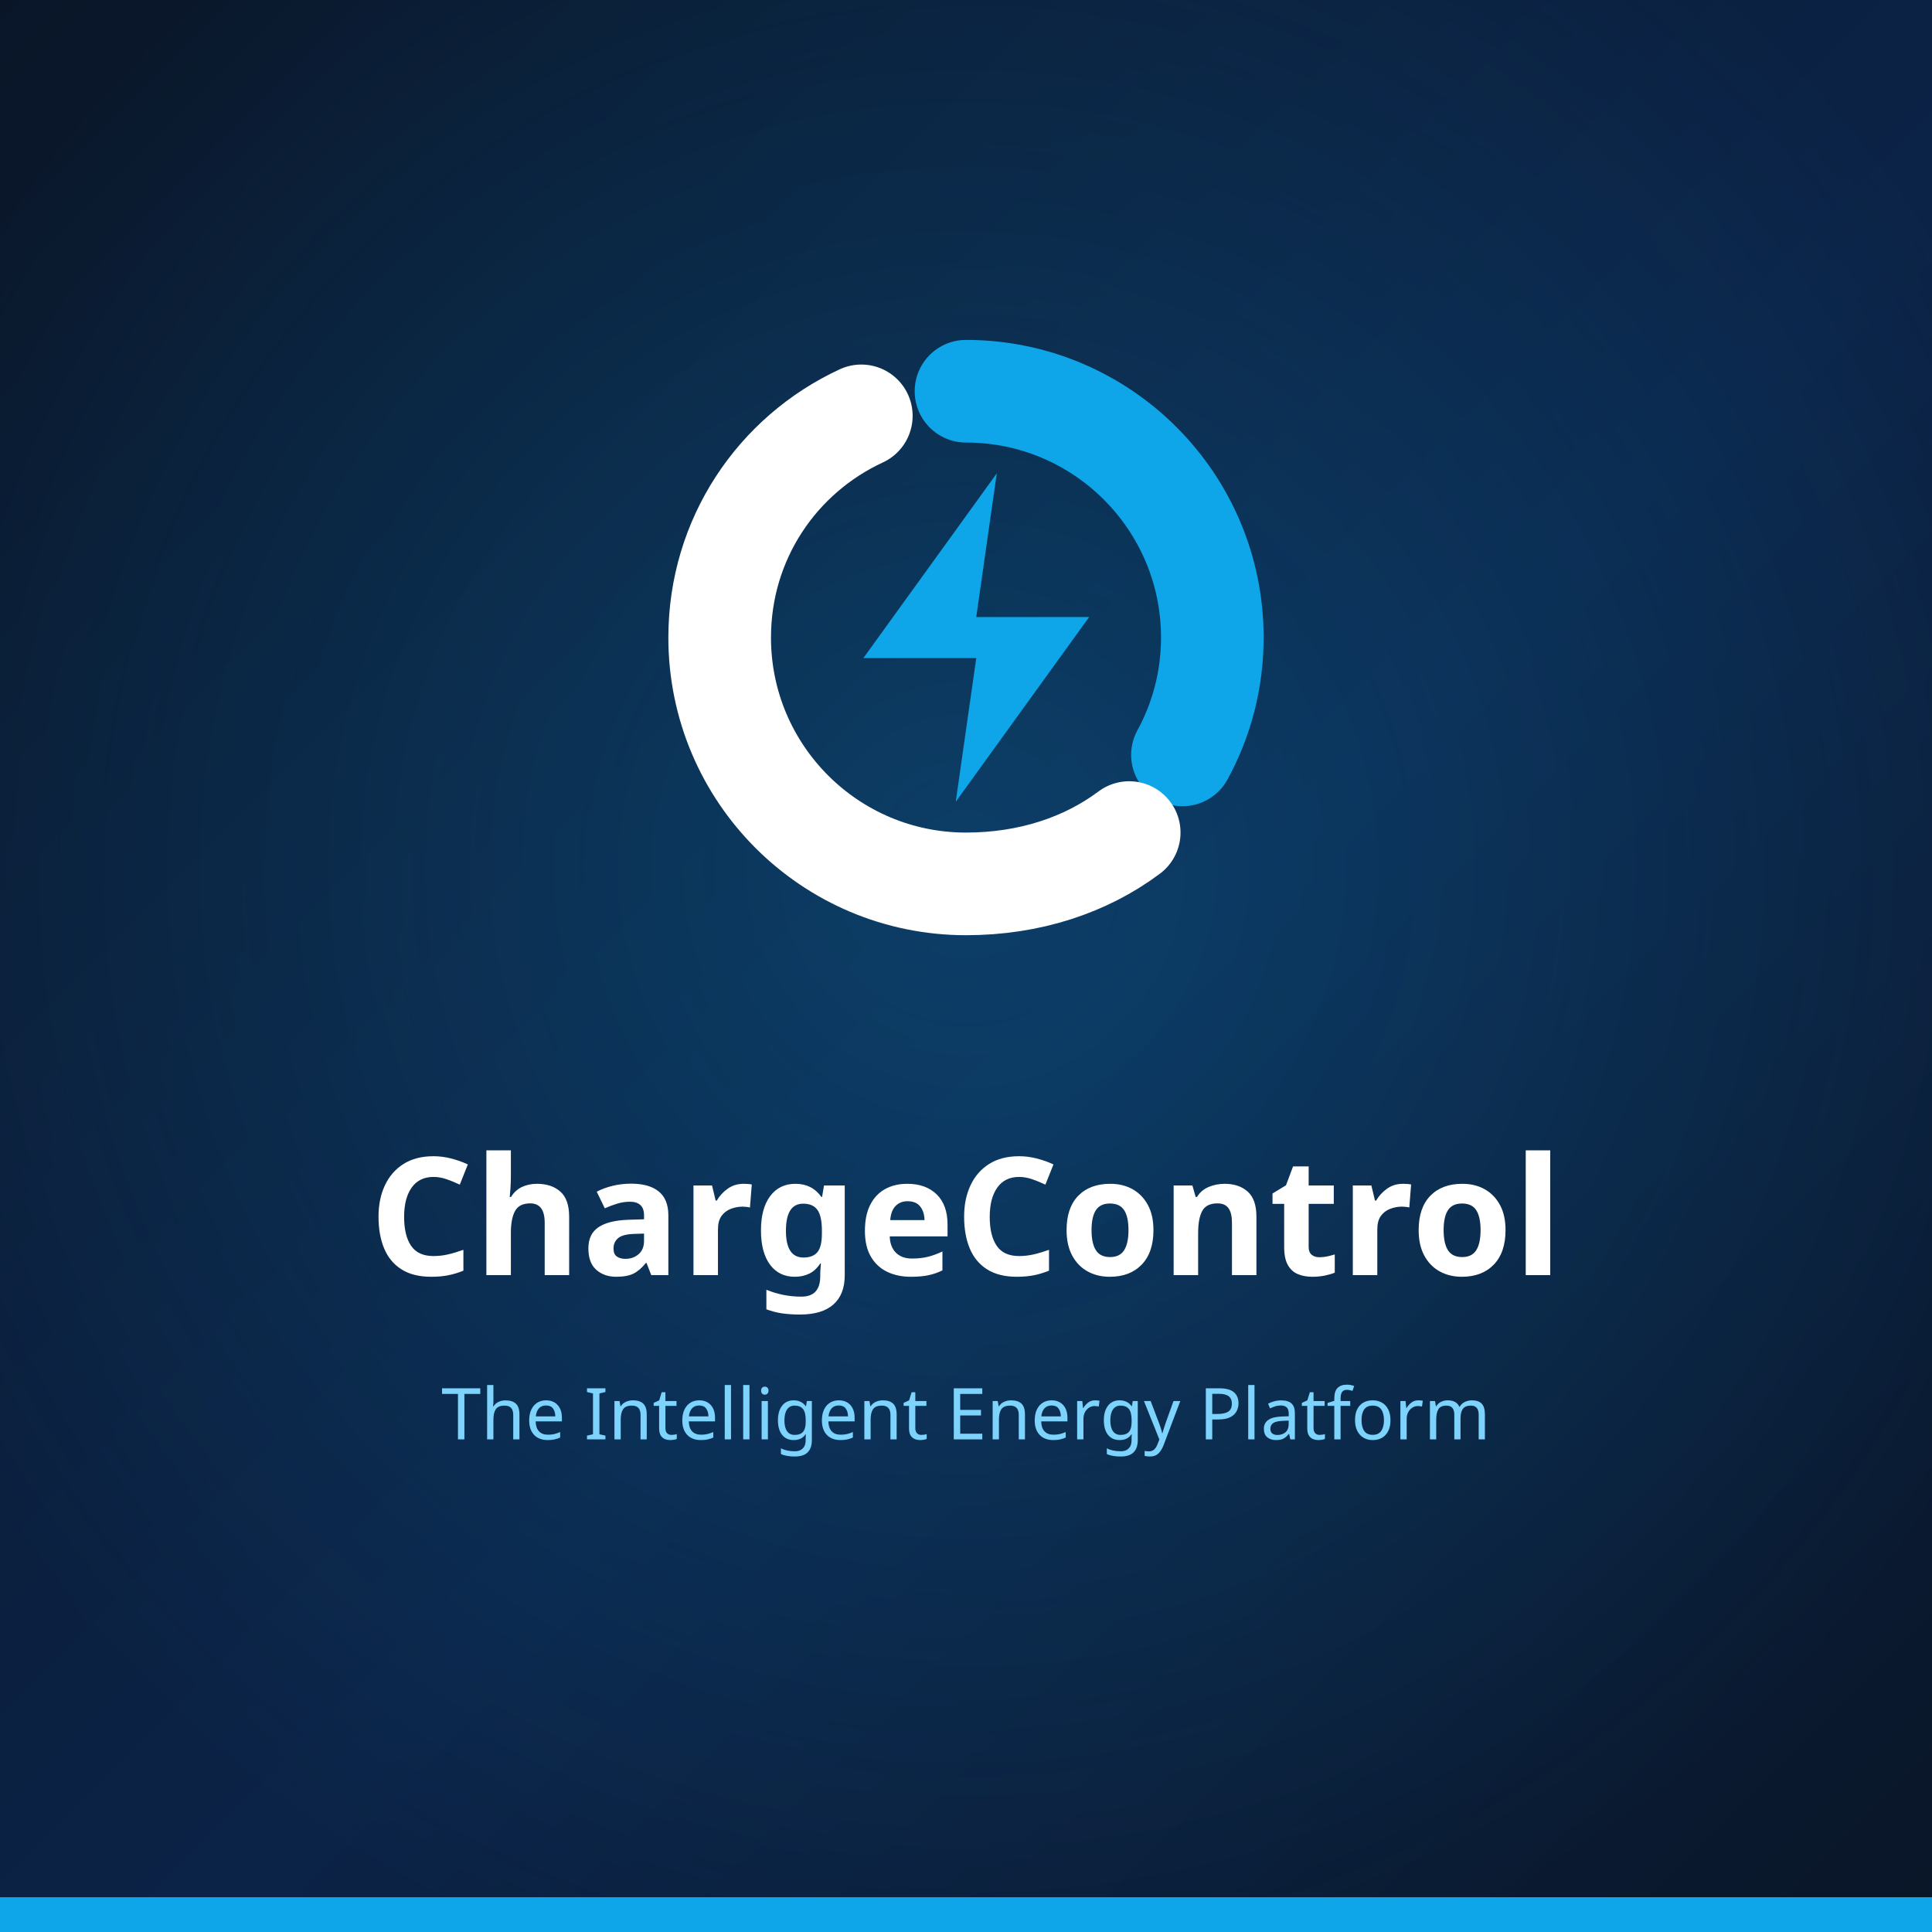
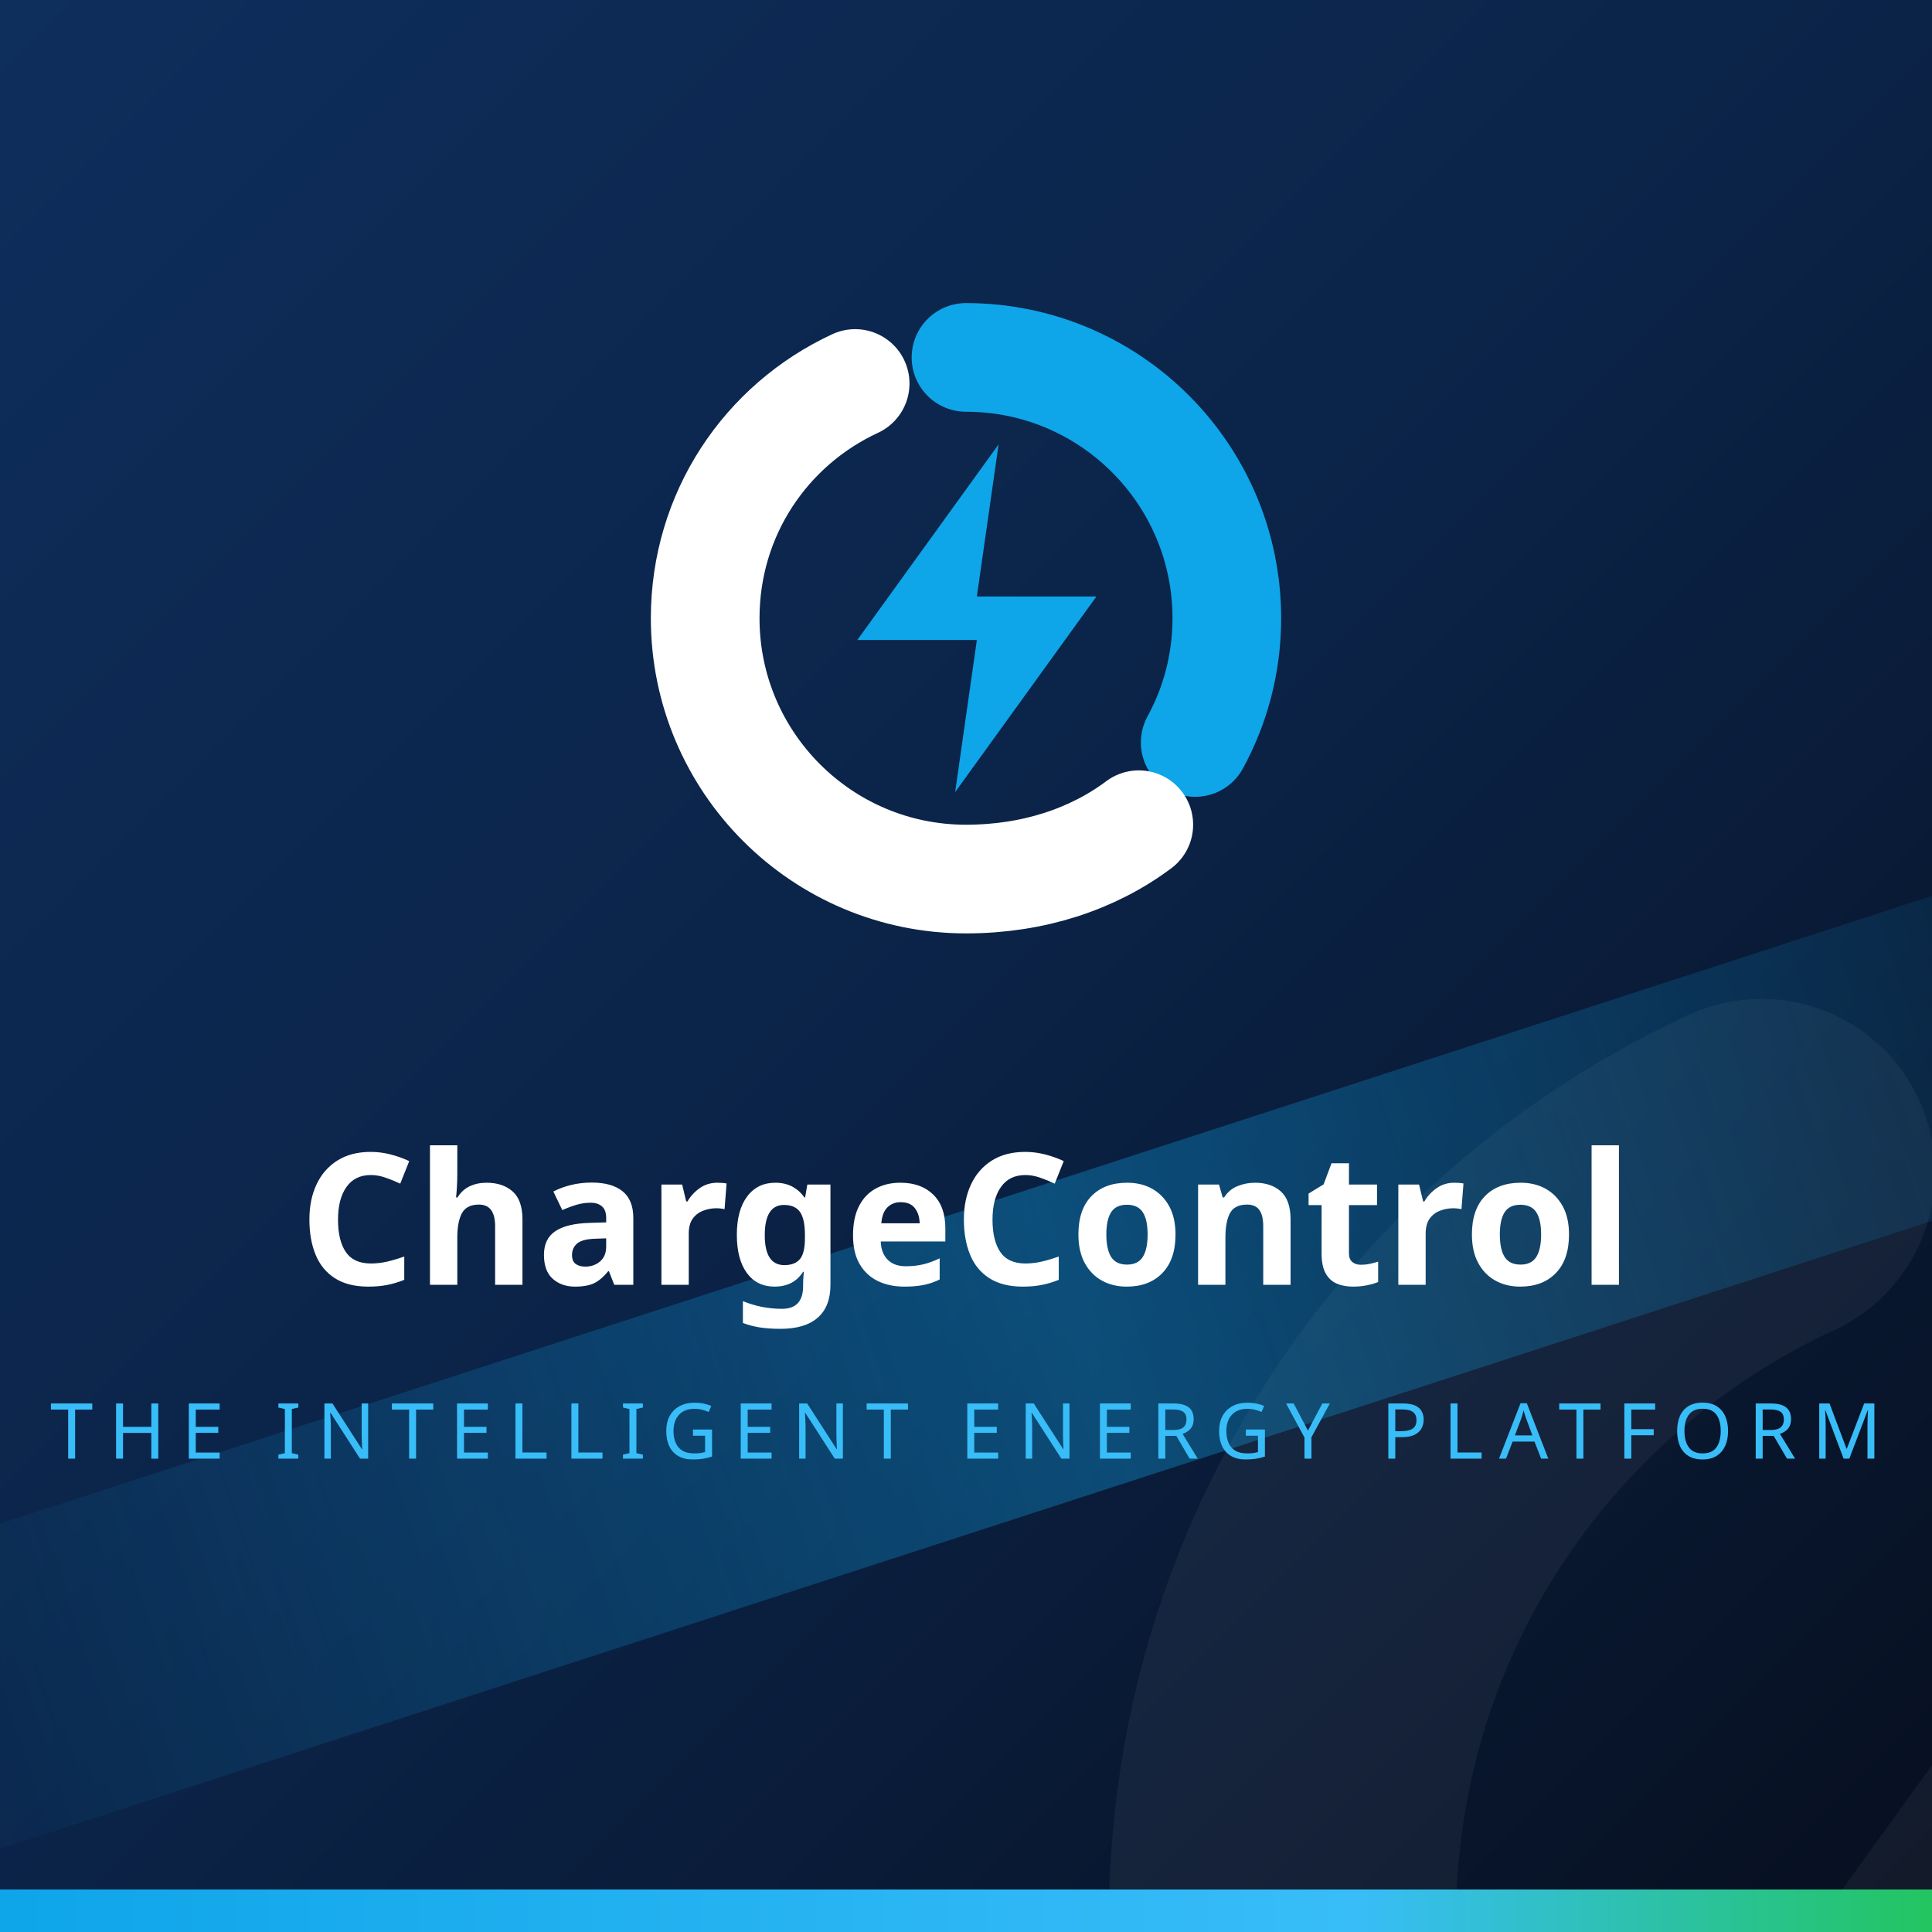
<svg xmlns="http://www.w3.org/2000/svg" viewBox="0 0 1080 1080" width="1080" height="1080">
  <defs>
-     <linearGradient id="bg" x1="0%" y1="0%" x2="100%" y2="100%">
-       <stop offset="0%" stop-color="#0A1628" />
-       <stop offset="55%" stop-color="#0B2347" />
-       <stop offset="100%" stop-color="#0A1628" />
+     <linearGradient id="bgNavy" x1="0%" y1="0%" x2="100%" y2="100%">
+       <stop offset="0%" stop-color="#0E2E5C" />
+       <stop offset="50%" stop-color="#0B2347" />
+       <stop offset="100%" stop-color="#070F1F" />
    </linearGradient>
-     <radialGradient id="glow" cx="50%" cy="45%" r="60%">
-       <stop offset="0%" stop-color="#0EA5E9" stop-opacity="0.22" />
+     <linearGradient id="bgCyan" x1="0%" y1="0%" x2="100%" y2="100%">
+       <stop offset="0%" stop-color="#38BDF8" />
+       <stop offset="45%" stop-color="#0EA5E9" />
+       <stop offset="100%" stop-color="#0B2347" />
+     </linearGradient>
+     <linearGradient id="beam" x1="0%" y1="0%" x2="100%" y2="0%">
+       <stop offset="0%" stop-color="#0EA5E9" stop-opacity="0" />
+       <stop offset="50%" stop-color="#0EA5E9" stop-opacity="0.35" />
      <stop offset="100%" stop-color="#0EA5E9" stop-opacity="0" />
-     </radialGradient>
+     </linearGradient>
+     <linearGradient id="bar" x1="0%" y1="0%" x2="100%" y2="0%">
+       <stop offset="0%" stop-color="#0EA5E9" />
+       <stop offset="70%" stop-color="#38BDF8" />
+       <stop offset="100%" stop-color="#22C55E" />
+     </linearGradient>
  </defs>
-   <rect width="1080" height="1080" fill="url(#bg)" />
-   <rect width="1080" height="1080" fill="url(#glow)" />
-   <g transform="translate(356.4,172.8) scale(11.475)">
+   <rect width="1080" height="1080" fill="url(#bgNavy)" />
+   <g transform="translate(561.6,453.6) scale(38.8125)" opacity="0.05">
+     <path d="M16 4C22.627 4 28 9.373 28 16C28 18.068 27.476 20.012 26.545 21.716" stroke="#FFFFFF" stroke-width="5" stroke-linecap="round" fill="none" />
+     <path d="M23.95 25.5C21.84 27.08 19.1 28 16 28C9.373 28 4 22.627 4 16C4 11.2 6.8 7.1 10.9 5.2" stroke="#FFFFFF" stroke-width="5" stroke-linecap="round" fill="none" />
+     <path d="M17.5 8L11 17h5.5l-1 7L22 15h-5.5l1-7z" fill="#FFFFFF" />
+   </g>
+   <g transform="rotate(-18 540 540)">
+     <rect x="-216" y="669.6" width="1512" height="172.8" fill="url(#beam)" />
+   </g>
+   <g transform="translate(345.6,151.2) scale(12.15)">
    <path d="M16 4C22.627 4 28 9.373 28 16C28 18.068 27.476 20.012 26.545 21.716" stroke="#0EA5E9" stroke-width="5" stroke-linecap="round" fill="none" />
    <path d="M23.95 25.5C21.84 27.08 19.1 28 16 28C9.373 28 4 22.627 4 16C4 11.2 6.8 7.1 10.9 5.2" stroke="#FFFFFF" stroke-width="5" stroke-linecap="round" fill="none" />
    <path d="M17.5 8L11 17h5.5l-1 7L22 15h-5.5l1-7z" fill="#0EA5E9" />
  </g>
-   <text x="540" y="712.8" text-anchor="middle" font-family="Outfit, sans-serif" font-weight="600" font-size="91.8" fill="#FFFFFF">ChargeControl</text>
-   <text x="540" y="804.6" text-anchor="middle" font-family="Outfit, sans-serif" font-weight="500" font-size="39.96" fill="#7DD3FC">The Intelligent Energy Platform</text>
-   <rect y="1060.56" width="1080" height="19.44" fill="#0EA5E9" />
+   <text x="540" y="718.2" text-anchor="middle" font-family="Outfit, sans-serif" font-weight="700" font-size="102.6" fill="#FFFFFF">ChargeControl</text>
+   <text x="540" y="815.4" text-anchor="middle" font-family="Outfit, sans-serif" font-weight="500" font-size="43.2" letter-spacing="8.64" fill="#38BDF8">THE INTELLIGENT ENERGY PLATFORM</text>
+   <rect y="1056.24" width="1080" height="23.76" fill="url(#bar)" />
</svg>
